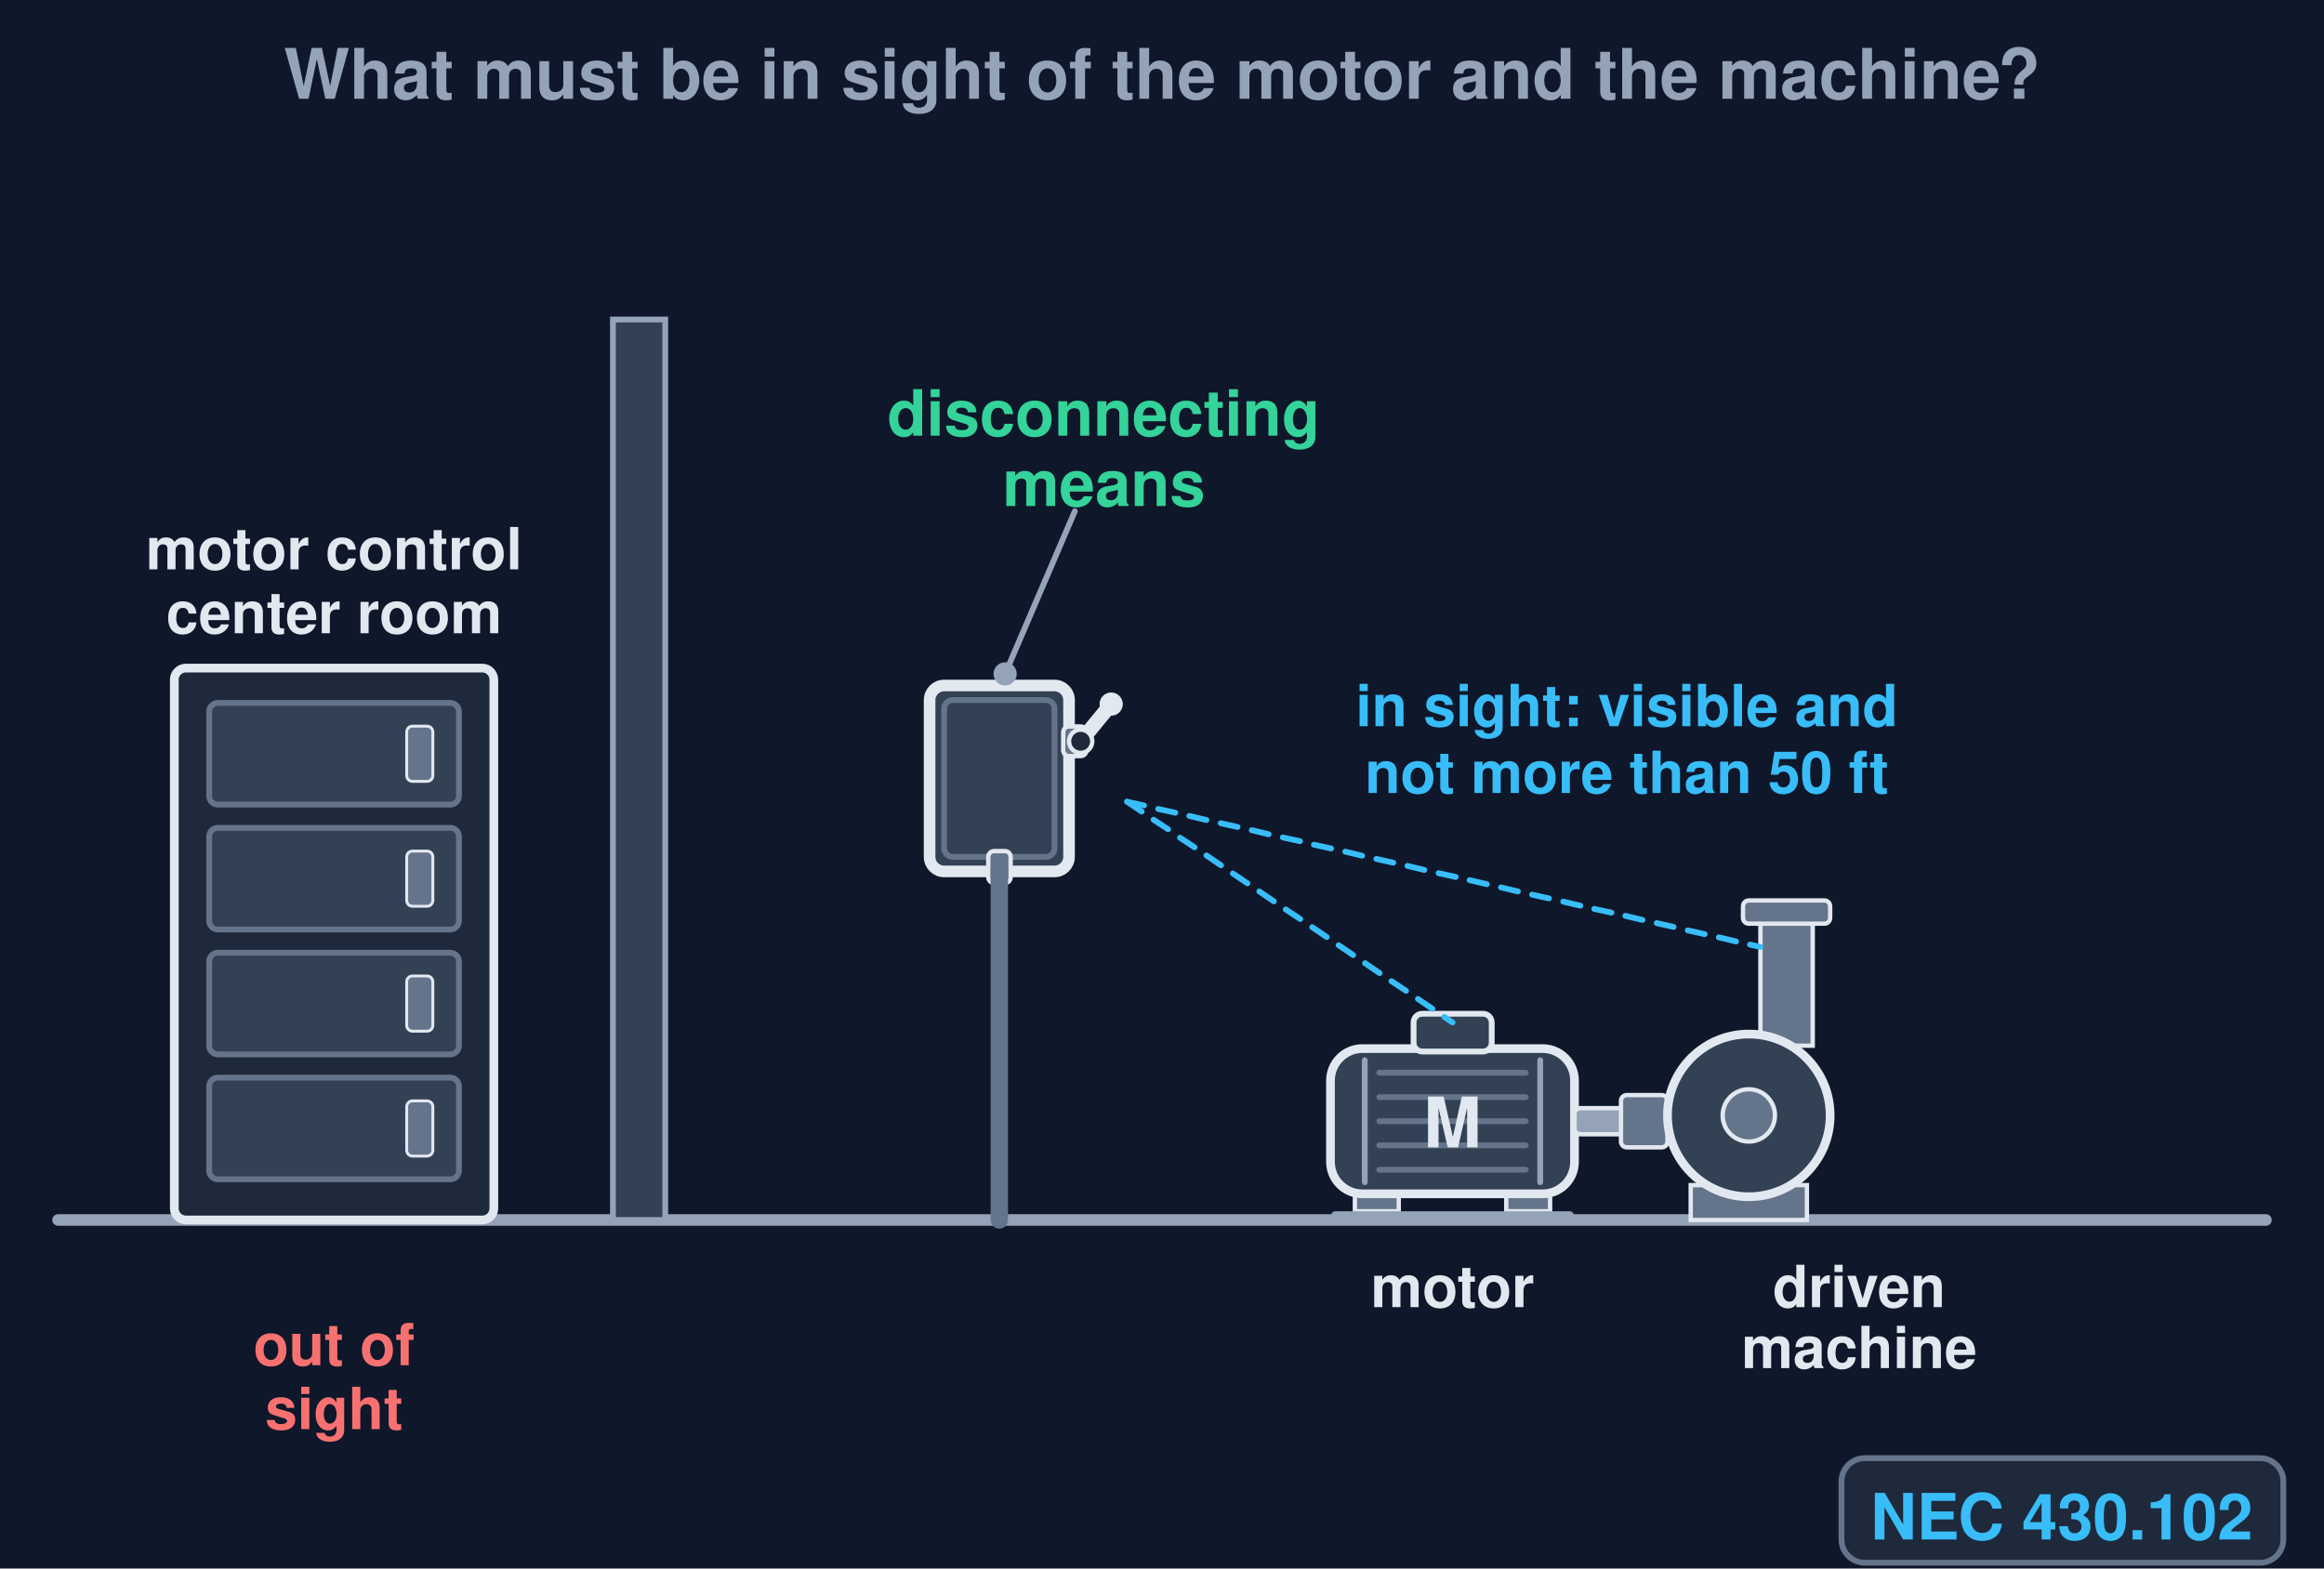
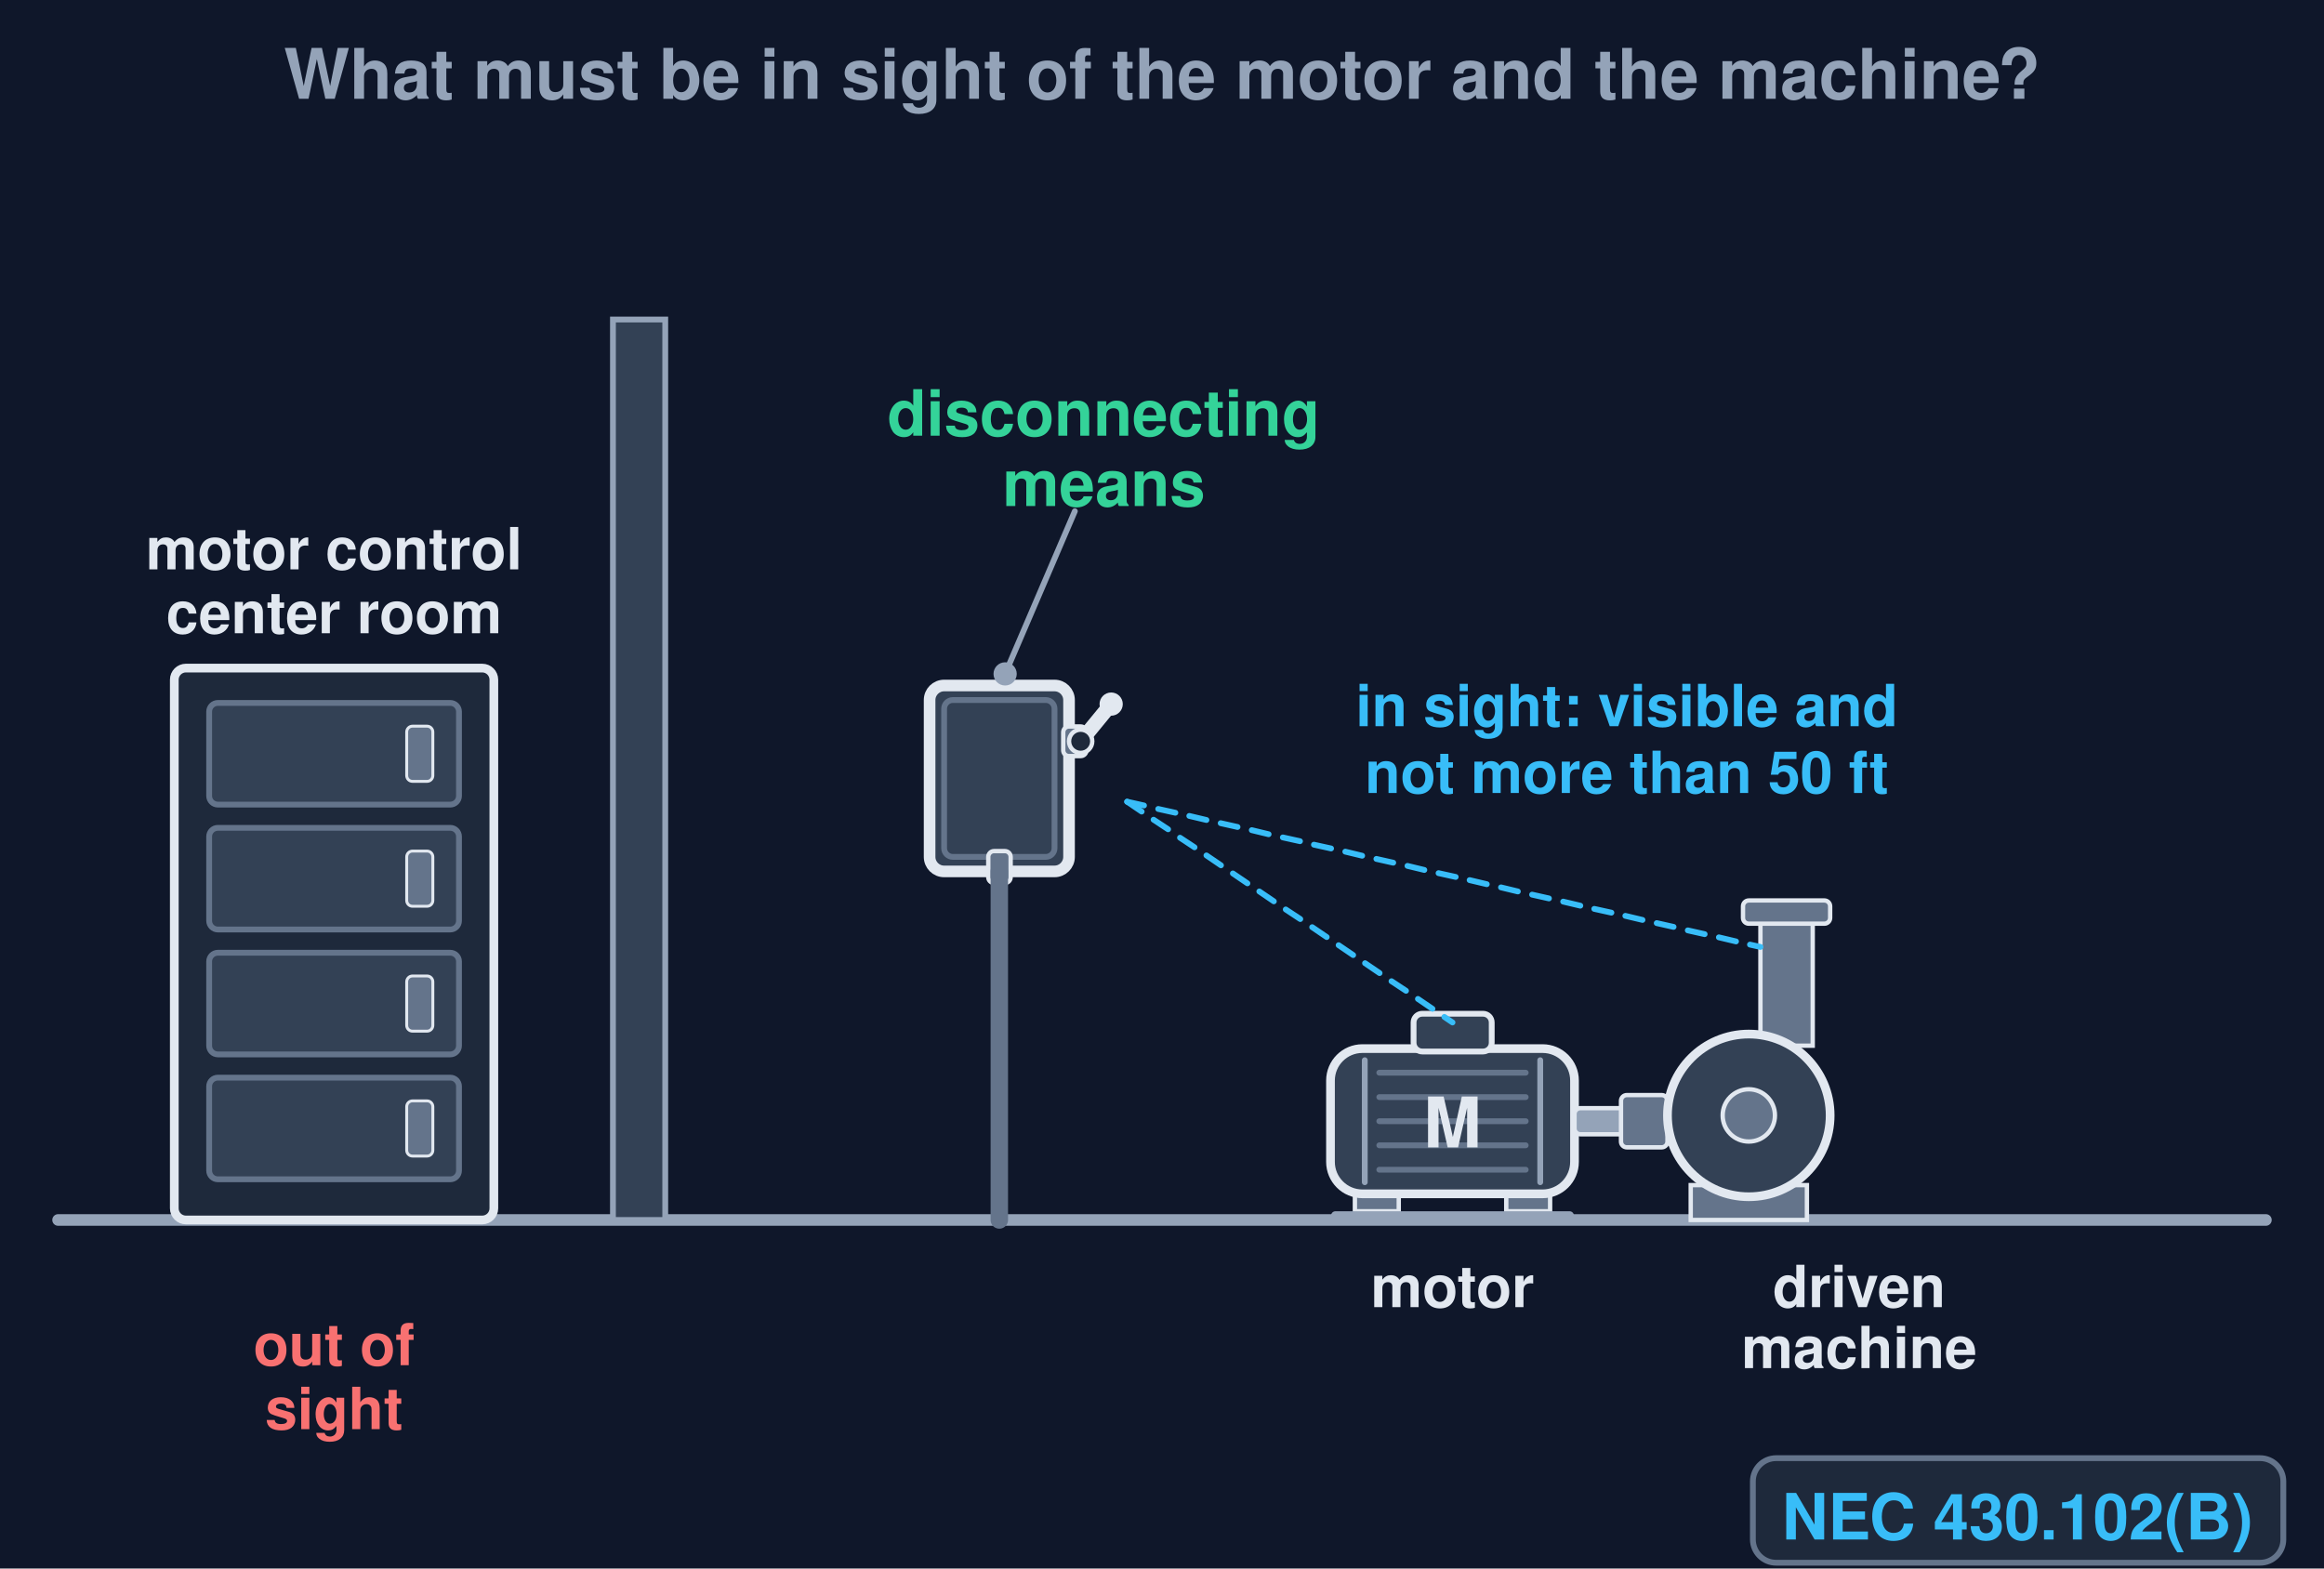
<svg xmlns="http://www.w3.org/2000/svg" width="800" height="540" viewBox="0 0 800 540">
  <rect x="0.0" y="0.0" width="800.0" height="540.0" rx="0" fill="#0f172a" fill-opacity="1.0" stroke="none" stroke-width="2" />
  <text x="400.0" y="34.0" font-family="Helvetica, Arial, sans-serif" font-size="24" font-weight="bold" fill="#94a3b8" text-anchor="middle">What must be in sight of the motor and the machine?</text>
  <line x1="20.0" y1="420.0" x2="780.0" y2="420.0" stroke="#94a3b8" stroke-width="4" stroke-linecap="round" stroke-opacity="1.0" />
  <rect x="60.0" y="230.0" width="110.0" height="190.0" rx="4" fill="#1e293b" fill-opacity="1.0" stroke="#e2e8f0" stroke-width="3" />
  <rect x="72.0" y="242.0" width="86.0" height="35.0" rx="3" fill="#334155" fill-opacity="1.0" stroke="#64748b" stroke-width="2" />
  <rect x="140.0" y="250.0" width="9.0" height="19.0" rx="2" fill="#64748b" fill-opacity="1.0" stroke="#e2e8f0" stroke-width="1" />
  <rect x="72.0" y="285.0" width="86.0" height="35.0" rx="3" fill="#334155" fill-opacity="1.0" stroke="#64748b" stroke-width="2" />
  <rect x="140.0" y="293.0" width="9.0" height="19.0" rx="2" fill="#64748b" fill-opacity="1.0" stroke="#e2e8f0" stroke-width="1" />
  <rect x="72.0" y="328.0" width="86.0" height="35.0" rx="3" fill="#334155" fill-opacity="1.0" stroke="#64748b" stroke-width="2" />
  <rect x="140.0" y="336.0" width="9.0" height="19.0" rx="2" fill="#64748b" fill-opacity="1.0" stroke="#e2e8f0" stroke-width="1" />
  <rect x="72.0" y="371.0" width="86.0" height="35.0" rx="3" fill="#334155" fill-opacity="1.0" stroke="#64748b" stroke-width="2" />
  <rect x="140.0" y="379.0" width="9.0" height="19.0" rx="2" fill="#64748b" fill-opacity="1.0" stroke="#e2e8f0" stroke-width="1" />
  <text x="115.0" y="196.0" font-family="Helvetica, Arial, sans-serif" font-size="20" font-weight="bold" fill="#e2e8f0" text-anchor="middle">motor control</text>
  <text x="115.0" y="218.0" font-family="Helvetica, Arial, sans-serif" font-size="20" font-weight="bold" fill="#e2e8f0" text-anchor="middle">center room</text>
  <rect x="211.0" y="110.0" width="18.0" height="310.0" rx="0" fill="#334155" fill-opacity="1.0" stroke="#94a3b8" stroke-width="2" />
  <text x="115.0" y="470.0" font-family="Helvetica, Arial, sans-serif" font-size="20" font-weight="bold" fill="#f87171" text-anchor="middle">out of</text>
  <text x="115.0" y="492.0" font-family="Helvetica, Arial, sans-serif" font-size="20" font-weight="bold" fill="#f87171" text-anchor="middle">sight</text>
  <rect x="466.4" y="409.0" width="15.1" height="8.0" rx="0" fill="#64748b" fill-opacity="1.0" stroke="#e2e8f0" stroke-width="1.5" />
  <rect x="518.5" y="409.0" width="15.1" height="8.0" rx="0" fill="#64748b" fill-opacity="1.0" stroke="#e2e8f0" stroke-width="1.5" />
  <line x1="459.7" y1="418.5" x2="540.3" y2="418.5" stroke="#94a3b8" stroke-width="3" stroke-linecap="round" stroke-opacity="1.0" />
  <rect x="458.0" y="361.0" width="84.0" height="50.0" rx="11.0" fill="#334155" fill-opacity="1.0" stroke="#e2e8f0" stroke-width="3" />
  <line x1="474.8" y1="369.3" x2="525.2" y2="369.3" stroke="#64748b" stroke-width="2" stroke-linecap="round" stroke-opacity="1.0" />
  <line x1="474.8" y1="377.7" x2="525.2" y2="377.7" stroke="#64748b" stroke-width="2" stroke-linecap="round" stroke-opacity="1.0" />
  <line x1="474.8" y1="386.0" x2="525.2" y2="386.0" stroke="#64748b" stroke-width="2" stroke-linecap="round" stroke-opacity="1.0" />
  <line x1="474.8" y1="394.3" x2="525.2" y2="394.3" stroke="#64748b" stroke-width="2" stroke-linecap="round" stroke-opacity="1.0" />
  <line x1="474.8" y1="402.7" x2="525.2" y2="402.7" stroke="#64748b" stroke-width="2" stroke-linecap="round" stroke-opacity="1.0" />
  <line x1="469.8" y1="365.0" x2="469.8" y2="407.0" stroke="#94a3b8" stroke-width="2" stroke-linecap="round" stroke-opacity="1.0" />
  <line x1="530.2" y1="365.0" x2="530.2" y2="407.0" stroke="#94a3b8" stroke-width="2" stroke-linecap="round" stroke-opacity="1.0" />
  <rect x="542.0" y="381.5" width="18.5" height="9.0" rx="2" fill="#94a3b8" fill-opacity="1.0" stroke="#e2e8f0" stroke-width="1.5" />
  <rect x="486.6" y="349.0" width="26.9" height="13.0" rx="3" fill="#334155" fill-opacity="1.0" stroke="#e2e8f0" stroke-width="2" />
  <text x="500.0" y="395.0" font-family="Helvetica, Arial, sans-serif" font-size="24" font-weight="bold" fill="#e2e8f0" text-anchor="middle">M</text>
  <rect x="558.0" y="377.0" width="16.0" height="18.0" rx="2" fill="#64748b" fill-opacity="1.0" stroke="#e2e8f0" stroke-width="1.5" />
  <rect x="582.0" y="408.0" width="40.0" height="12.0" rx="0" fill="#64748b" fill-opacity="1.0" stroke="#e2e8f0" stroke-width="1.5" />
  <rect x="606.0" y="316.0" width="18.0" height="44.0" rx="0" fill="#64748b" fill-opacity="1.0" stroke="#e2e8f0" stroke-width="1.5" />
  <rect x="600.0" y="310.0" width="30.0" height="8.0" rx="2" fill="#64748b" fill-opacity="1.0" stroke="#e2e8f0" stroke-width="1.5" />
  <circle cx="602.0" cy="384.0" r="28" fill="#334155" stroke="#e2e8f0" stroke-width="3" />
  <circle cx="602.0" cy="384.0" r="9" fill="#64748b" stroke="#e2e8f0" stroke-width="1.5" />
  <text x="500.0" y="450.0" font-family="Helvetica, Arial, sans-serif" font-size="20" font-weight="bold" fill="#e2e8f0" text-anchor="middle">motor</text>
  <text x="640.0" y="450.0" font-family="Helvetica, Arial, sans-serif" font-size="20" font-weight="bold" fill="#e2e8f0" text-anchor="middle">driven</text>
  <text x="640.0" y="471.0" font-family="Helvetica, Arial, sans-serif" font-size="20" font-weight="bold" fill="#e2e8f0" text-anchor="middle">machine</text>
  <rect x="320.0" y="236.0" width="48.0" height="64.0" rx="5" fill="#334155" fill-opacity="1.0" stroke="#e2e8f0" stroke-width="4" />
  <rect x="325.0" y="241.0" width="38.0" height="54.0" rx="3" fill="none" fill-opacity="1.0" stroke="#64748b" stroke-width="2" />
  <rect x="340.2" y="293.0" width="7.7" height="11.0" rx="2" fill="#64748b" fill-opacity="1.0" stroke="#e2e8f0" stroke-width="1.5" />
  <rect x="366.0" y="250.1" width="8.0" height="10.2" rx="2" fill="#64748b" fill-opacity="1.0" stroke="#e2e8f0" stroke-width="1.5" />
  <line x1="372.0" y1="255.2" x2="382.5" y2="242.4" stroke="#e2e8f0" stroke-width="5.0" stroke-linecap="round" stroke-opacity="1.0" />
  <circle cx="382.5" cy="242.4" r="4.0" fill="#e2e8f0" stroke="none" stroke-width="2" />
  <circle cx="372.0" cy="255.2" r="4.0" fill="#1e293b" stroke="#e2e8f0" stroke-width="1.5" />
  <line x1="344.0" y1="300.0" x2="344.0" y2="420.0" stroke="#64748b" stroke-width="6" stroke-linecap="round" stroke-opacity="1.0" />
  <text x="380.0" y="150.0" font-family="Helvetica, Arial, sans-serif" font-size="22" font-weight="bold" fill="#34d399" text-anchor="middle">disconnecting</text>
  <text x="380.0" y="174.2" font-family="Helvetica, Arial, sans-serif" font-size="22" font-weight="bold" fill="#34d399" text-anchor="middle">means</text>
  <line x1="370.0" y1="176.0" x2="346.0" y2="232.0" stroke="#94a3b8" stroke-width="2" stroke-linecap="round" stroke-opacity="1.0" />
  <circle cx="346.0" cy="232.0" r="4" fill="#94a3b8" stroke="none" stroke-width="2" />
  <line x1="388.0" y1="276.0" x2="393.0" y2="279.4" stroke="#38bdf8" stroke-width="2" stroke-linecap="round" stroke-opacity="1.0" />
  <line x1="397.1" y1="282.2" x2="402.1" y2="285.5" stroke="#38bdf8" stroke-width="2" stroke-linecap="round" stroke-opacity="1.0" />
  <line x1="406.2" y1="288.4" x2="411.2" y2="291.7" stroke="#38bdf8" stroke-width="2" stroke-linecap="round" stroke-opacity="1.0" />
  <line x1="415.3" y1="294.5" x2="420.3" y2="297.9" stroke="#38bdf8" stroke-width="2" stroke-linecap="round" stroke-opacity="1.0" />
  <line x1="424.4" y1="300.7" x2="429.4" y2="304.1" stroke="#38bdf8" stroke-width="2" stroke-linecap="round" stroke-opacity="1.0" />
  <line x1="433.5" y1="306.9" x2="438.5" y2="310.3" stroke="#38bdf8" stroke-width="2" stroke-linecap="round" stroke-opacity="1.0" />
  <line x1="442.6" y1="313.1" x2="447.6" y2="316.4" stroke="#38bdf8" stroke-width="2" stroke-linecap="round" stroke-opacity="1.0" />
  <line x1="451.7" y1="319.2" x2="456.7" y2="322.6" stroke="#38bdf8" stroke-width="2" stroke-linecap="round" stroke-opacity="1.0" />
  <line x1="460.8" y1="325.4" x2="465.8" y2="328.8" stroke="#38bdf8" stroke-width="2" stroke-linecap="round" stroke-opacity="1.0" />
  <line x1="469.9" y1="331.6" x2="474.9" y2="335.0" stroke="#38bdf8" stroke-width="2" stroke-linecap="round" stroke-opacity="1.0" />
  <line x1="479.0" y1="337.8" x2="484.0" y2="341.1" stroke="#38bdf8" stroke-width="2" stroke-linecap="round" stroke-opacity="1.0" />
  <line x1="488.1" y1="343.9" x2="493.1" y2="347.3" stroke="#38bdf8" stroke-width="2" stroke-linecap="round" stroke-opacity="1.0" />
  <line x1="497.2" y1="350.1" x2="500.0" y2="352.0" stroke="#38bdf8" stroke-width="2" stroke-linecap="round" stroke-opacity="1.0" />
  <line x1="388.0" y1="276.0" x2="393.8" y2="277.3" stroke="#38bdf8" stroke-width="2" stroke-linecap="round" stroke-opacity="1.0" />
  <line x1="398.7" y1="278.5" x2="404.6" y2="279.8" stroke="#38bdf8" stroke-width="2" stroke-linecap="round" stroke-opacity="1.0" />
  <line x1="409.4" y1="280.9" x2="415.3" y2="282.3" stroke="#38bdf8" stroke-width="2" stroke-linecap="round" stroke-opacity="1.0" />
  <line x1="420.2" y1="283.4" x2="426.0" y2="284.7" stroke="#38bdf8" stroke-width="2" stroke-linecap="round" stroke-opacity="1.0" />
  <line x1="430.9" y1="285.8" x2="436.7" y2="287.2" stroke="#38bdf8" stroke-width="2" stroke-linecap="round" stroke-opacity="1.0" />
  <line x1="441.6" y1="288.3" x2="447.5" y2="289.6" stroke="#38bdf8" stroke-width="2" stroke-linecap="round" stroke-opacity="1.0" />
  <line x1="452.3" y1="290.8" x2="458.2" y2="292.1" stroke="#38bdf8" stroke-width="2" stroke-linecap="round" stroke-opacity="1.0" />
  <line x1="463.1" y1="293.2" x2="468.9" y2="294.6" stroke="#38bdf8" stroke-width="2" stroke-linecap="round" stroke-opacity="1.0" />
  <line x1="473.8" y1="295.7" x2="479.6" y2="297.0" stroke="#38bdf8" stroke-width="2" stroke-linecap="round" stroke-opacity="1.0" />
  <line x1="484.5" y1="298.1" x2="490.3" y2="299.5" stroke="#38bdf8" stroke-width="2" stroke-linecap="round" stroke-opacity="1.0" />
  <line x1="495.2" y1="300.6" x2="501.1" y2="301.9" stroke="#38bdf8" stroke-width="2" stroke-linecap="round" stroke-opacity="1.0" />
  <line x1="505.9" y1="303.0" x2="511.8" y2="304.4" stroke="#38bdf8" stroke-width="2" stroke-linecap="round" stroke-opacity="1.0" />
  <line x1="516.7" y1="305.5" x2="522.5" y2="306.9" stroke="#38bdf8" stroke-width="2" stroke-linecap="round" stroke-opacity="1.0" />
  <line x1="527.4" y1="308.0" x2="533.2" y2="309.3" stroke="#38bdf8" stroke-width="2" stroke-linecap="round" stroke-opacity="1.0" />
  <line x1="538.1" y1="310.4" x2="544.0" y2="311.8" stroke="#38bdf8" stroke-width="2" stroke-linecap="round" stroke-opacity="1.0" />
  <line x1="548.8" y1="312.9" x2="554.7" y2="314.2" stroke="#38bdf8" stroke-width="2" stroke-linecap="round" stroke-opacity="1.0" />
  <line x1="559.5" y1="315.3" x2="565.4" y2="316.7" stroke="#38bdf8" stroke-width="2" stroke-linecap="round" stroke-opacity="1.0" />
  <line x1="570.3" y1="317.8" x2="576.1" y2="319.1" stroke="#38bdf8" stroke-width="2" stroke-linecap="round" stroke-opacity="1.0" />
  <line x1="581.0" y1="320.3" x2="586.8" y2="321.6" stroke="#38bdf8" stroke-width="2" stroke-linecap="round" stroke-opacity="1.0" />
  <line x1="591.7" y1="322.7" x2="597.6" y2="324.1" stroke="#38bdf8" stroke-width="2" stroke-linecap="round" stroke-opacity="1.0" />
  <line x1="602.4" y1="325.2" x2="606.0" y2="326.0" stroke="#38bdf8" stroke-width="2" stroke-linecap="round" stroke-opacity="1.0" />
  <text x="560.0" y="250.0" font-family="Helvetica, Arial, sans-serif" font-size="20" font-weight="bold" fill="#38bdf8" text-anchor="middle">in sight: visible and</text>
  <text x="560.0" y="273.0" font-family="Helvetica, Arial, sans-serif" font-size="20" font-weight="bold" fill="#38bdf8" text-anchor="middle">not more than 50 ft</text>
-   <rect x="633.9" y="502.0" width="152.1" height="36.0" rx="8" fill="#1e293b" fill-opacity="1.0" stroke="#64748b" stroke-width="2" />
-   <text x="643.9" y="530.0" font-family="Helvetica, Arial, sans-serif" font-size="22" font-weight="bold" fill="#38bdf8" text-anchor="start">NEC 430.102</text>
+   <rect x="603.4" y="502.0" width="182.6" height="36.0" rx="8" fill="#1e293b" fill-opacity="1.0" stroke="#64748b" stroke-width="2" />
+   <text x="613.4" y="530.0" font-family="Helvetica, Arial, sans-serif" font-size="22" font-weight="bold" fill="#38bdf8" text-anchor="start">NEC 430.102(B)</text>
</svg>
